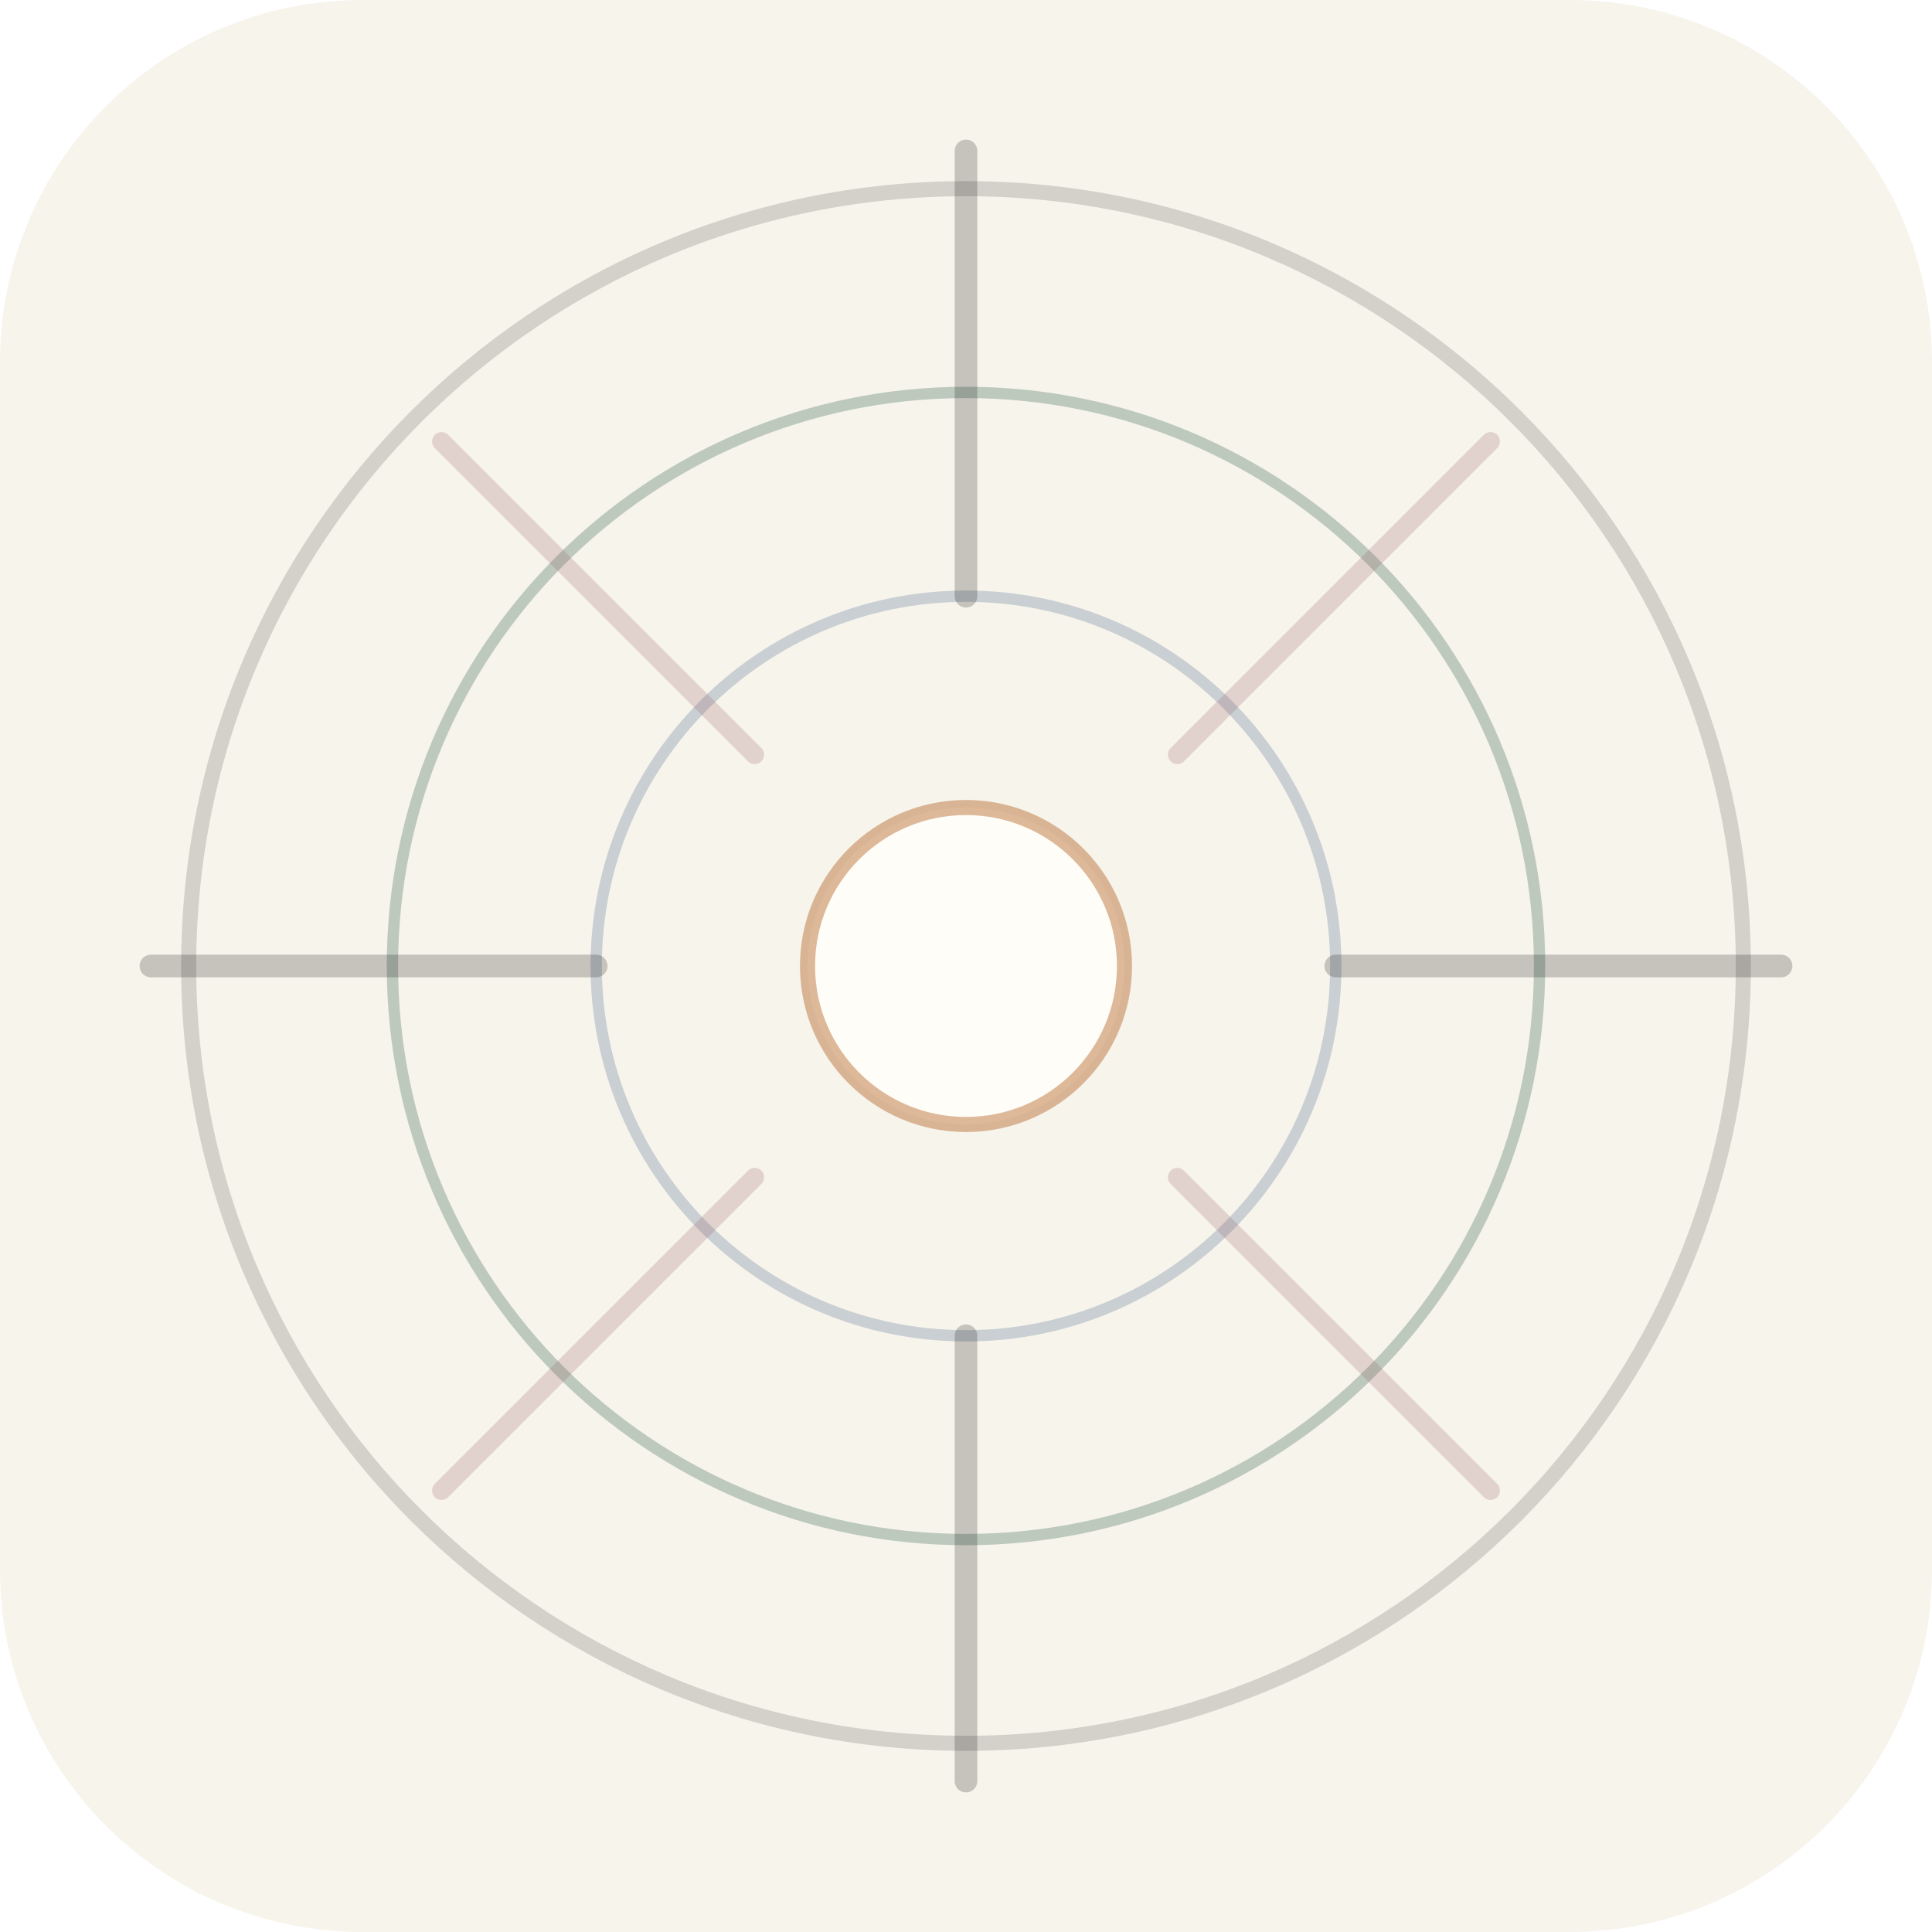
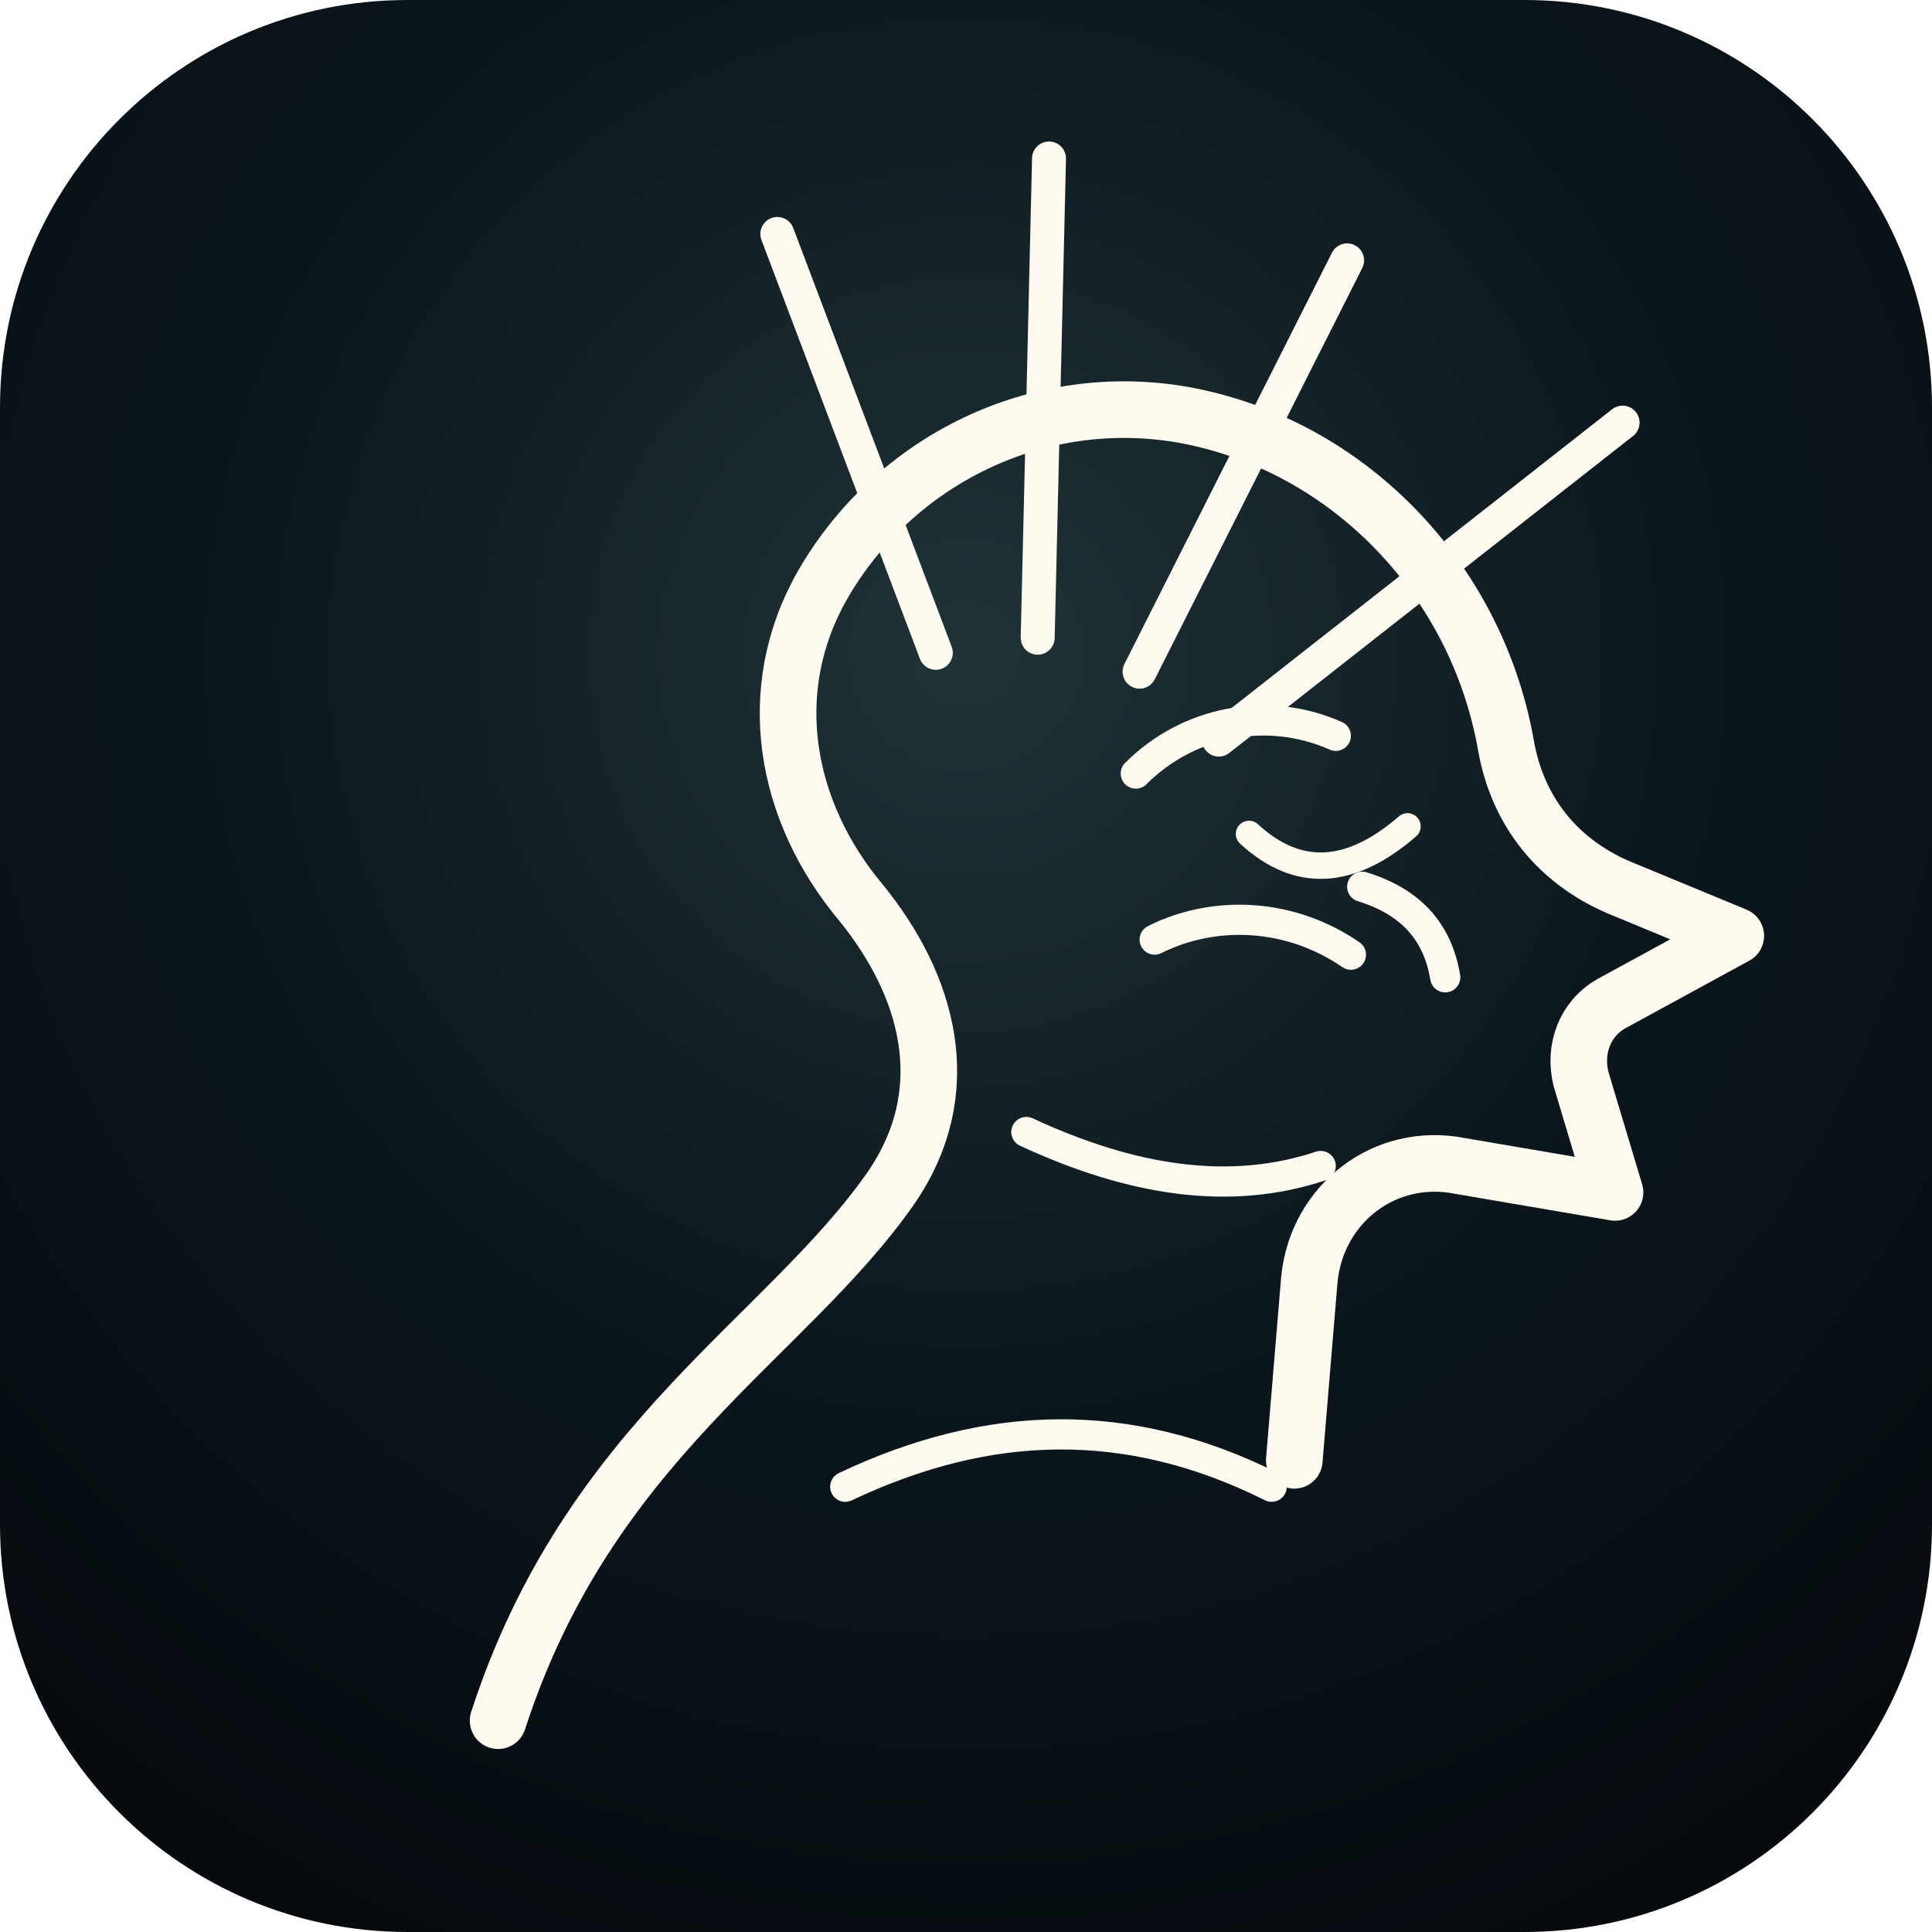
<svg xmlns="http://www.w3.org/2000/svg" viewBox="0 0 512 512" role="img" aria-labelledby="title desc">
-   <rect width="512" height="512" rx="96" fill="#f7f4ec" />
-   <circle cx="256" cy="256" r="206" fill="none" stroke="#171514" stroke-opacity=".16" stroke-width="4" />
-   <circle cx="256" cy="256" r="152" fill="none" stroke="#4f7762" stroke-opacity=".34" stroke-width="3" />
-   <circle cx="256" cy="256" r="98" fill="none" stroke="#536f91" stroke-opacity=".28" stroke-width="3" />
-   <circle cx="256" cy="256" r="42" fill="#fffdf8" stroke="#b56a2d" stroke-opacity=".46" stroke-width="4" />
-   <path d="M256 40v118M256 354v118M40 256h118M354 256h118" stroke="#171514" stroke-opacity=".22" stroke-width="6" stroke-linecap="round" />
-   <path d="M117 117l83 83M312 312l83 83M395 117l-83 83M200 312l-83 83" stroke="#995f68" stroke-opacity=".22" stroke-width="5" stroke-linecap="round" />
+   <defs>
+     <radialGradient id="bg" cx="50%" cy="34%" r="78%">
+       <stop offset="0%" stop-color="#1f3337" />
+       <stop offset="48%" stop-color="#0b171d" />
+       <stop offset="100%" stop-color="#05090d" />
+     </radialGradient>
+   </defs>
+   <rect width="512" height="512" rx="108" fill="url(#bg)" />
+   <path d="M248 173L206 62M275 169L278 42M302 178L357 69M323 196L430 112" fill="none" stroke="#fffaf0" stroke-width="9" stroke-linecap="round" />
+   <path d="M132 456c24-74 76-101 104-141 18-26 10-54-8-76-20-24-26-56-10-84 19-33 57-52 96-45 43 8 77 43 85 87 3 18 14 32 32 39l29 12-33 18c-7 4-10 12-8 20l9 30-41-7c-20-4-38 10-40 30l-4 48" fill="none" stroke="#fffaf0" stroke-width="15" stroke-linecap="round" stroke-linejoin="round" />
+   <path d="M301 205c14-14 35-18 53-10M361 235c13 4 20 12 22 24M306 249c16-8 36-7 52 4M272 300c28 13 54 17 78 9M224 394c38-18 75-19 113 0" fill="none" stroke="#fffaf0" stroke-width="8" stroke-linecap="round" stroke-linejoin="round" />
+   <path d="M331 221c13 12 27 11 42-2" fill="none" stroke="#fffaf0" stroke-width="7" stroke-linecap="round" />
</svg>
